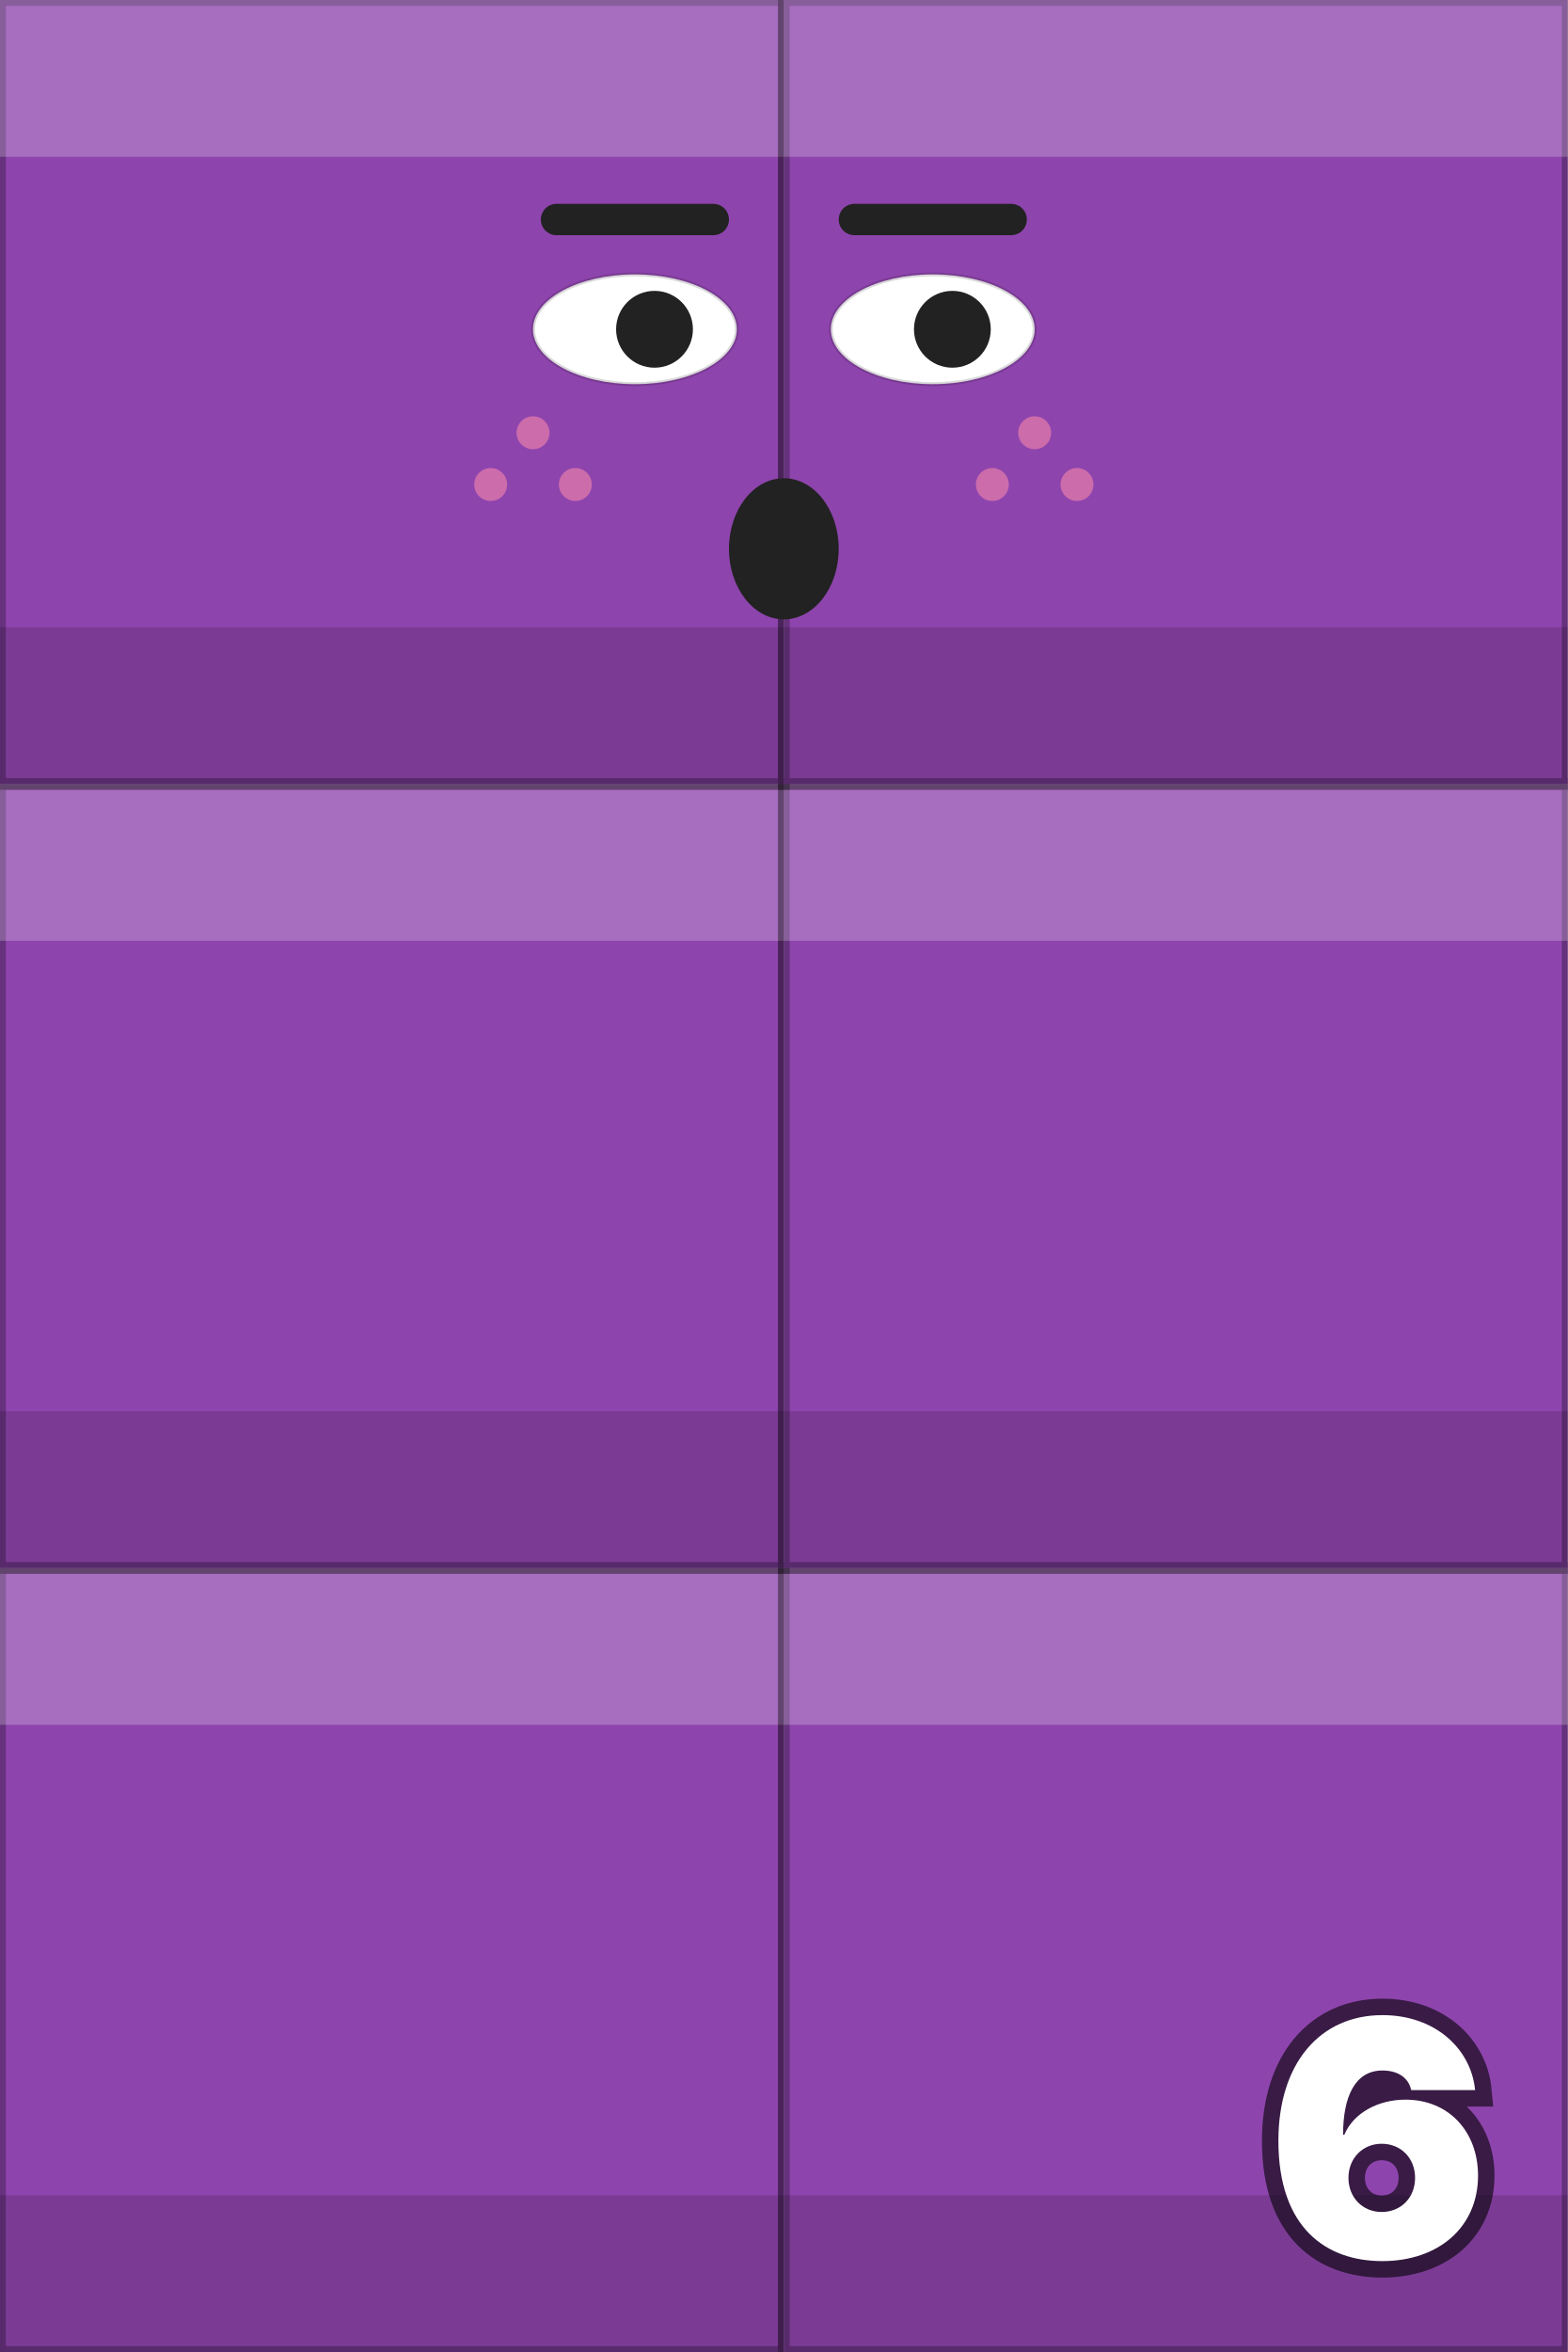
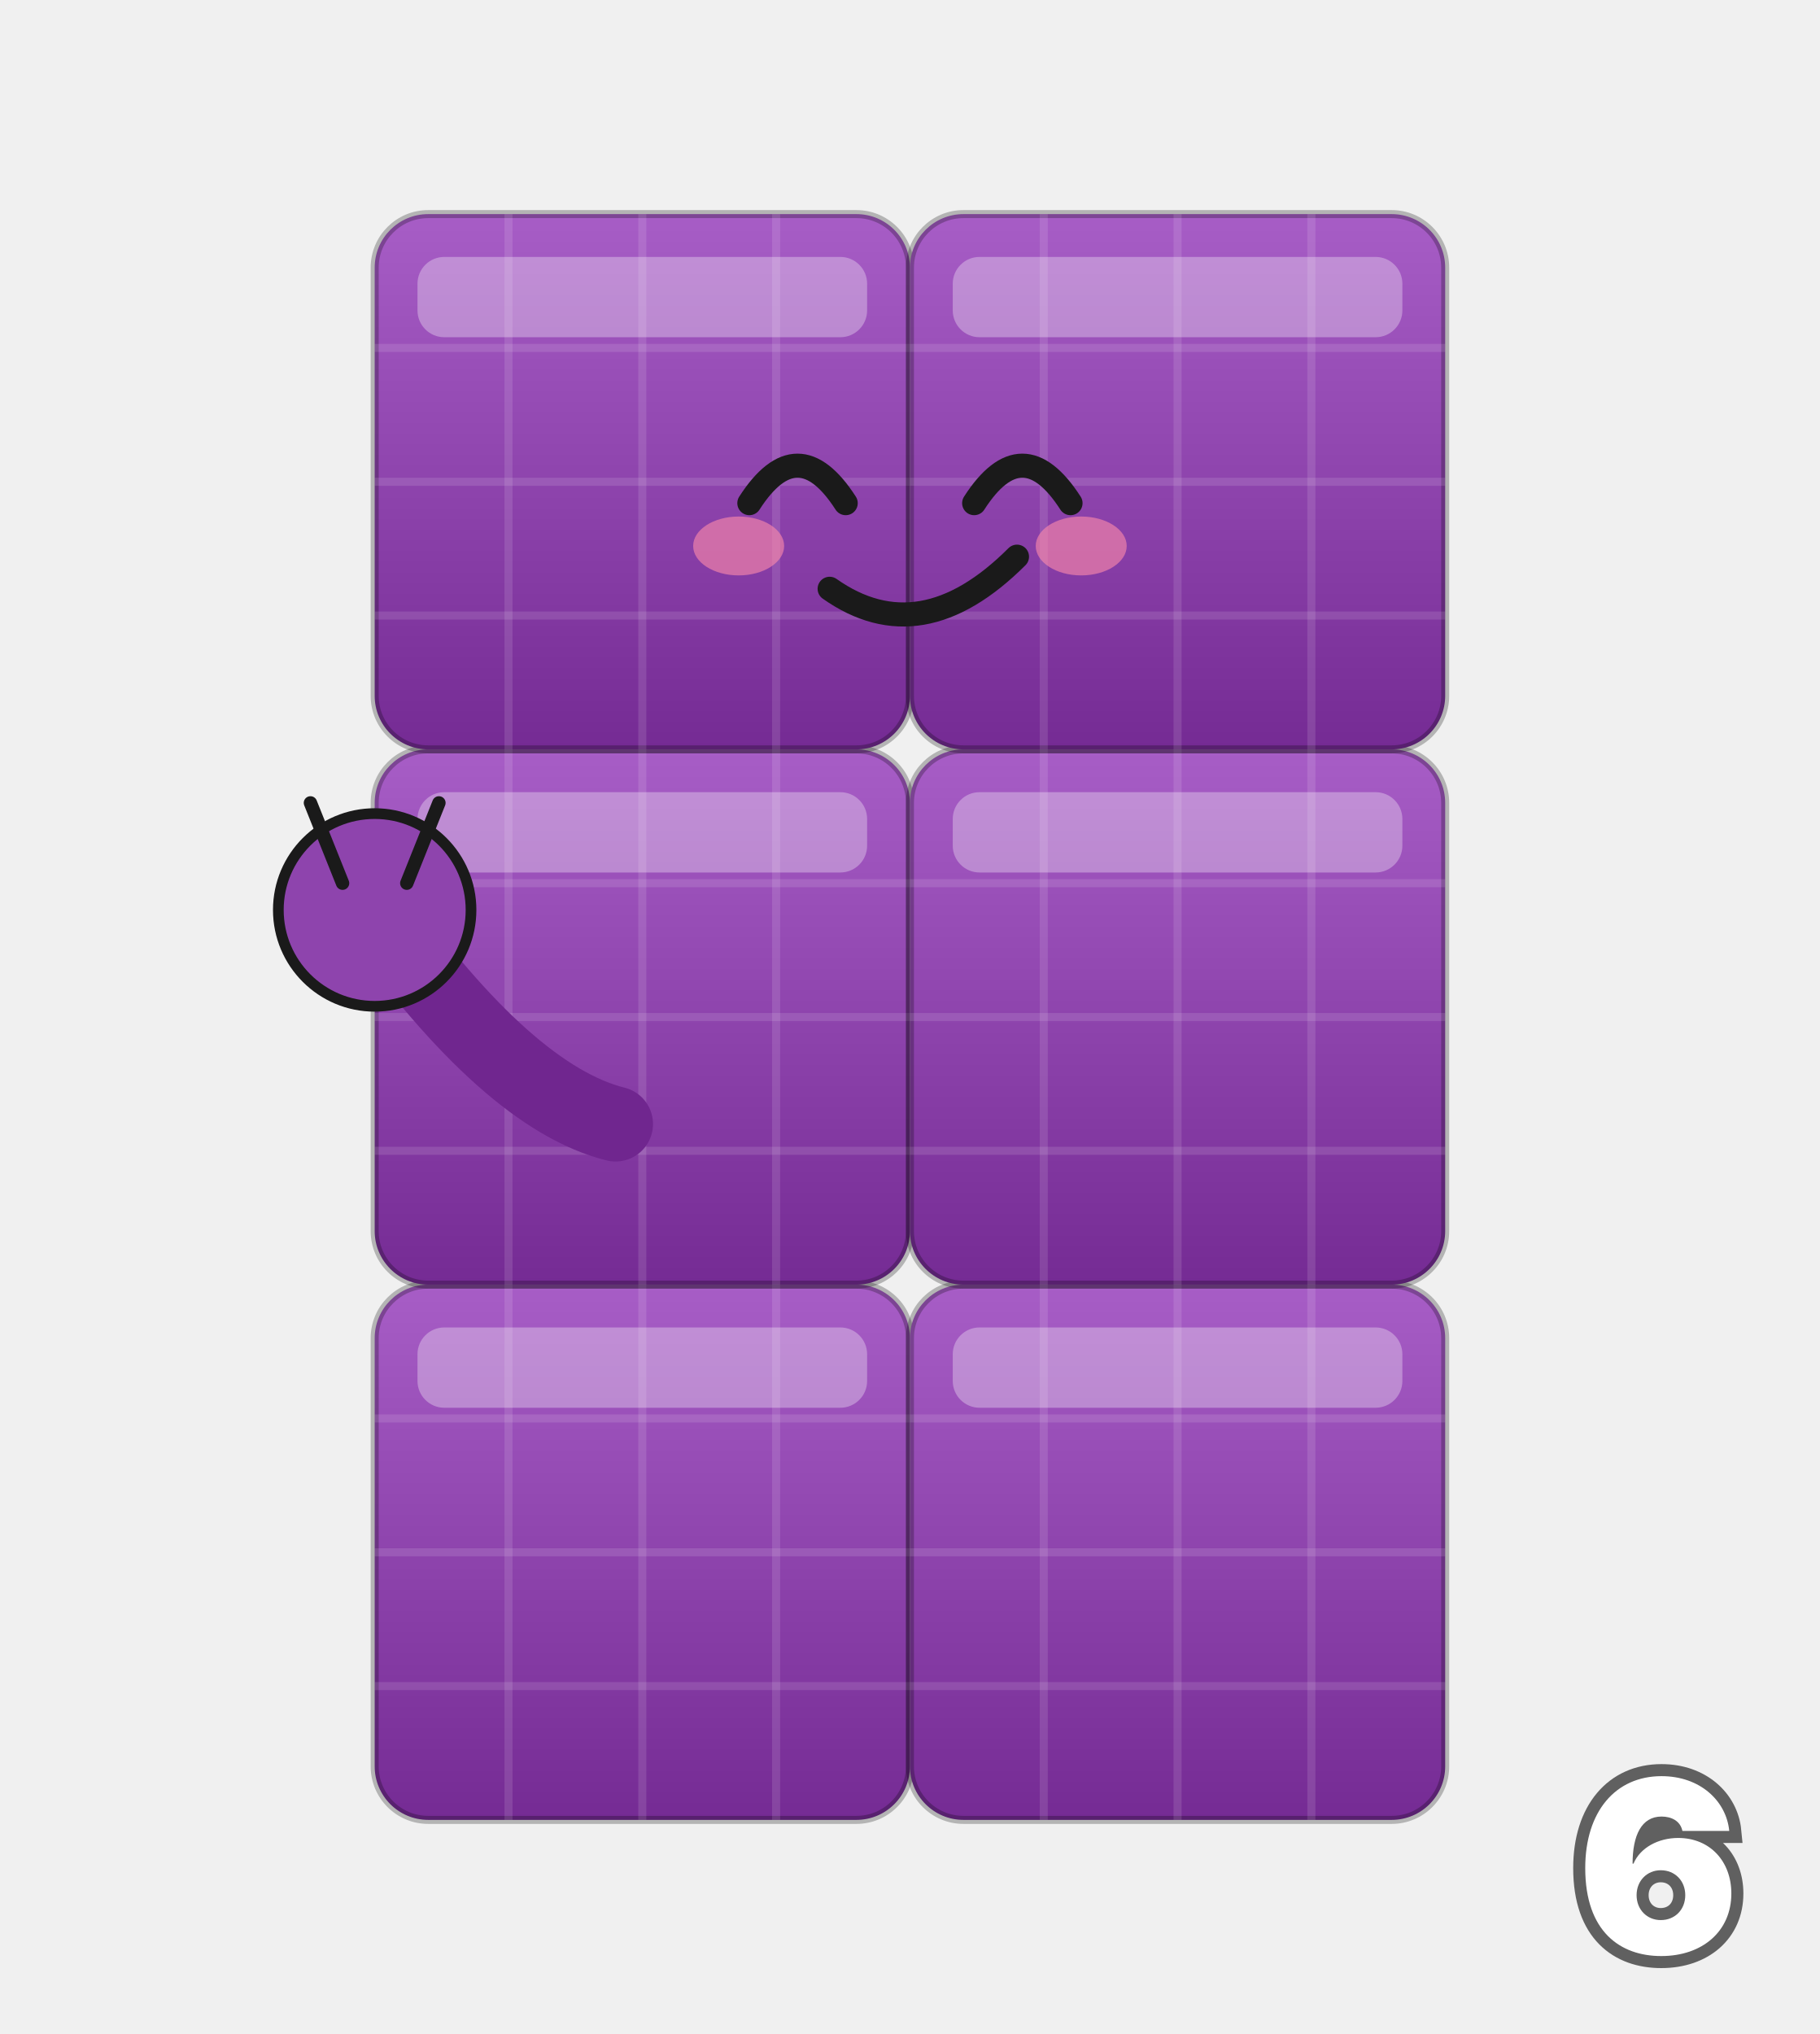
- <svg xmlns="http://www.w3.org/2000/svg" viewBox="0 0 200 300" width="200" height="300">
-   <rect x="0" y="200" width="100" height="100" fill="#8E44AD" stroke="rgba(0,0,0,0.28)" stroke-width="1.5" />
-   <rect x="0" y="200" width="100" height="20" fill="rgba(255,255,255,0.22)" />
-   <rect x="0" y="280" width="100" height="20" fill="rgba(0,0,0,0.14)" />
-   <rect x="100" y="200" width="100" height="100" fill="#8E44AD" stroke="rgba(0,0,0,0.28)" stroke-width="1.5" />
-   <rect x="100" y="200" width="100" height="20" fill="rgba(255,255,255,0.22)" />
-   <rect x="100" y="280" width="100" height="20" fill="rgba(0,0,0,0.14)" />
-   <rect x="0" y="100" width="100" height="100" fill="#8E44AD" stroke="rgba(0,0,0,0.28)" stroke-width="1.5" />
-   <rect x="0" y="100" width="100" height="20" fill="rgba(255,255,255,0.22)" />
-   <rect x="0" y="180" width="100" height="20" fill="rgba(0,0,0,0.14)" />
-   <rect x="100" y="100" width="100" height="100" fill="#8E44AD" stroke="rgba(0,0,0,0.28)" stroke-width="1.5" />
-   <rect x="100" y="100" width="100" height="20" fill="rgba(255,255,255,0.22)" />
-   <rect x="100" y="180" width="100" height="20" fill="rgba(0,0,0,0.14)" />
-   <rect x="0" y="0" width="100" height="100" fill="#8E44AD" stroke="rgba(0,0,0,0.28)" stroke-width="1.5" />
-   <rect x="0" y="0" width="100" height="20" fill="rgba(255,255,255,0.22)" />
-   <rect x="0" y="80" width="100" height="20" fill="rgba(0,0,0,0.14)" />
-   <rect x="100" y="0" width="100" height="100" fill="#8E44AD" stroke="rgba(0,0,0,0.28)" stroke-width="1.5" />
-   <rect x="100" y="0" width="100" height="20" fill="rgba(255,255,255,0.22)" />
-   <rect x="100" y="80" width="100" height="20" fill="rgba(0,0,0,0.14)" />
-   <line x1="71" y1="28" x2="91" y2="28" stroke="#222" stroke-width="4" stroke-linecap="round" />
-   <line x1="109" y1="28" x2="129" y2="28" stroke="#222" stroke-width="4" stroke-linecap="round" />
-   <ellipse cx="81" cy="42" rx="13" ry="7" fill="white" stroke="rgba(0,0,0,0.15)" stroke-width="0.5" />
-   <ellipse cx="119" cy="42" rx="13" ry="7" fill="white" stroke="rgba(0,0,0,0.15)" stroke-width="0.5" />
-   <circle cx="83.5" cy="42" r="4.9" fill="#222" />
-   <circle cx="121.5" cy="42" r="4.9" fill="#222" />
-   <circle cx="68" cy="55.2" r="2.1" fill="rgba(255,140,170,0.55)" />
-   <circle cx="62.6" cy="61.8" r="2.1" fill="rgba(255,140,170,0.55)" />
-   <circle cx="73.4" cy="61.8" r="2.1" fill="rgba(255,140,170,0.55)" />
-   <circle cx="132" cy="55.2" r="2.1" fill="rgba(255,140,170,0.55)" />
-   <circle cx="137.4" cy="61.8" r="2.1" fill="rgba(255,140,170,0.55)" />
-   <circle cx="126.6" cy="61.8" r="2.1" fill="rgba(255,140,170,0.55)" />
-   <ellipse cx="100" cy="70" rx="7" ry="9" fill="#222" />
-   <text x="190" y="288" font-family="-apple-system, BlinkMacSystemFont, 'Segoe UI', sans-serif" font-weight="900" font-size="42" fill="white" stroke="rgba(0,0,0,0.6)" stroke-width="4.2" paint-order="stroke fill" text-anchor="end">6</text>
+ <svg xmlns="http://www.w3.org/2000/svg" viewBox="0 0 340 380" width="340" height="380">
+   <defs>
+     <linearGradient id="grad-6" x1="0%" y1="0%" x2="0%" y2="100%">
+       <stop offset="0%" stop-color="#a75dc6" />
+       <stop offset="50%" stop-color="#8E44AD" />
+       <stop offset="100%" stop-color="#752b94" />
+     </linearGradient>
+   </defs>
+   <rect x="70" y="240" width="100" height="100" rx="10" fill="url(#grad-6)" stroke="rgba(0,0,0,0.25)" stroke-width="1.5" />
+   <line x1="70" y1="265" x2="170" y2="265" stroke="rgba(255,255,255,0.12)" stroke-width="1.5" />
+   <line x1="95" y1="240" x2="95" y2="340" stroke="rgba(255,255,255,0.12)" stroke-width="1.5" />
+   <line x1="70" y1="290" x2="170" y2="290" stroke="rgba(255,255,255,0.12)" stroke-width="1.5" />
+   <line x1="120" y1="240" x2="120" y2="340" stroke="rgba(255,255,255,0.12)" stroke-width="1.5" />
+   <line x1="70" y1="315" x2="170" y2="315" stroke="rgba(255,255,255,0.12)" stroke-width="1.5" />
+   <line x1="145" y1="240" x2="145" y2="340" stroke="rgba(255,255,255,0.12)" stroke-width="1.5" />
+   <rect x="78" y="248" width="84" height="15" rx="5" fill="rgba(255,255,255,0.32)" />
+   <rect x="170" y="240" width="100" height="100" rx="10" fill="url(#grad-6)" stroke="rgba(0,0,0,0.25)" stroke-width="1.5" />
+   <line x1="170" y1="265" x2="270" y2="265" stroke="rgba(255,255,255,0.12)" stroke-width="1.5" />
+   <line x1="195" y1="240" x2="195" y2="340" stroke="rgba(255,255,255,0.12)" stroke-width="1.5" />
+   <line x1="170" y1="290" x2="270" y2="290" stroke="rgba(255,255,255,0.12)" stroke-width="1.5" />
+   <line x1="220" y1="240" x2="220" y2="340" stroke="rgba(255,255,255,0.12)" stroke-width="1.5" />
+   <line x1="170" y1="315" x2="270" y2="315" stroke="rgba(255,255,255,0.12)" stroke-width="1.5" />
+   <line x1="245" y1="240" x2="245" y2="340" stroke="rgba(255,255,255,0.12)" stroke-width="1.5" />
+   <rect x="178" y="248" width="84" height="15" rx="5" fill="rgba(255,255,255,0.32)" />
+   <rect x="70" y="140" width="100" height="100" rx="10" fill="url(#grad-6)" stroke="rgba(0,0,0,0.25)" stroke-width="1.5" />
+   <line x1="70" y1="165" x2="170" y2="165" stroke="rgba(255,255,255,0.12)" stroke-width="1.5" />
+   <line x1="95" y1="140" x2="95" y2="240" stroke="rgba(255,255,255,0.12)" stroke-width="1.5" />
+   <line x1="70" y1="190" x2="170" y2="190" stroke="rgba(255,255,255,0.12)" stroke-width="1.5" />
+   <line x1="120" y1="140" x2="120" y2="240" stroke="rgba(255,255,255,0.12)" stroke-width="1.5" />
+   <line x1="70" y1="215" x2="170" y2="215" stroke="rgba(255,255,255,0.12)" stroke-width="1.5" />
+   <line x1="145" y1="140" x2="145" y2="240" stroke="rgba(255,255,255,0.12)" stroke-width="1.5" />
+   <rect x="78" y="148" width="84" height="15" rx="5" fill="rgba(255,255,255,0.32)" />
+   <rect x="170" y="140" width="100" height="100" rx="10" fill="url(#grad-6)" stroke="rgba(0,0,0,0.25)" stroke-width="1.5" />
+   <line x1="170" y1="165" x2="270" y2="165" stroke="rgba(255,255,255,0.12)" stroke-width="1.5" />
+   <line x1="195" y1="140" x2="195" y2="240" stroke="rgba(255,255,255,0.12)" stroke-width="1.5" />
+   <line x1="170" y1="190" x2="270" y2="190" stroke="rgba(255,255,255,0.12)" stroke-width="1.5" />
+   <line x1="220" y1="140" x2="220" y2="240" stroke="rgba(255,255,255,0.12)" stroke-width="1.5" />
+   <line x1="170" y1="215" x2="270" y2="215" stroke="rgba(255,255,255,0.12)" stroke-width="1.5" />
+   <line x1="245" y1="140" x2="245" y2="240" stroke="rgba(255,255,255,0.12)" stroke-width="1.5" />
+   <rect x="178" y="148" width="84" height="15" rx="5" fill="rgba(255,255,255,0.32)" />
+   <rect x="70" y="40" width="100" height="100" rx="10" fill="url(#grad-6)" stroke="rgba(0,0,0,0.25)" stroke-width="1.5" />
+   <line x1="70" y1="65" x2="170" y2="65" stroke="rgba(255,255,255,0.12)" stroke-width="1.5" />
+   <line x1="95" y1="40" x2="95" y2="140" stroke="rgba(255,255,255,0.12)" stroke-width="1.5" />
+   <line x1="70" y1="90" x2="170" y2="90" stroke="rgba(255,255,255,0.12)" stroke-width="1.5" />
+   <line x1="120" y1="40" x2="120" y2="140" stroke="rgba(255,255,255,0.12)" stroke-width="1.5" />
+   <line x1="70" y1="115" x2="170" y2="115" stroke="rgba(255,255,255,0.12)" stroke-width="1.5" />
+   <line x1="145" y1="40" x2="145" y2="140" stroke="rgba(255,255,255,0.12)" stroke-width="1.5" />
+   <rect x="78" y="48" width="84" height="15" rx="5" fill="rgba(255,255,255,0.32)" />
+   <rect x="170" y="40" width="100" height="100" rx="10" fill="url(#grad-6)" stroke="rgba(0,0,0,0.25)" stroke-width="1.5" />
+   <line x1="170" y1="65" x2="270" y2="65" stroke="rgba(255,255,255,0.12)" stroke-width="1.5" />
+   <line x1="195" y1="40" x2="195" y2="140" stroke="rgba(255,255,255,0.12)" stroke-width="1.5" />
+   <line x1="170" y1="90" x2="270" y2="90" stroke="rgba(255,255,255,0.12)" stroke-width="1.5" />
+   <line x1="220" y1="40" x2="220" y2="140" stroke="rgba(255,255,255,0.12)" stroke-width="1.5" />
+   <line x1="170" y1="115" x2="270" y2="115" stroke="rgba(255,255,255,0.12)" stroke-width="1.5" />
+   <line x1="245" y1="40" x2="245" y2="140" stroke="rgba(255,255,255,0.12)" stroke-width="1.5" />
+   <rect x="178" y="48" width="84" height="15" rx="5" fill="rgba(255,255,255,0.32)" />
+   <path d="M 115 210 Q 95 205, 70 170" stroke="#70268f" stroke-width="14" fill="none" stroke-linecap="round" />
+   <circle cx="70" cy="170" r="18" fill="#8E44AD" stroke="#1a1a1a" stroke-width="2" />
+   <line x1="64" y1="165" x2="58" y2="150" stroke="#1a1a1a" stroke-width="2.5" stroke-linecap="round" />
+   <line x1="76" y1="165" x2="82" y2="150" stroke="#1a1a1a" stroke-width="2.5" stroke-linecap="round" />
+   <path d="M 140 94 Q 149 80, 158 94" stroke="#1a1a1a" stroke-width="4.5" fill="none" stroke-linecap="round" />
+   <path d="M 182 94 Q 191 80, 200 94" stroke="#1a1a1a" stroke-width="4.5" fill="none" stroke-linecap="round" />
+   <ellipse cx="138" cy="102" rx="8.5" ry="5.5" fill="rgba(255,140,170,0.6)" />
+   <ellipse cx="202" cy="102" rx="8.5" ry="5.5" fill="rgba(255,140,170,0.6)" />
+   <path d="M 155 110 Q 172 122, 190 104" stroke="#1a1a1a" stroke-width="4.5" fill="none" stroke-linecap="round" />
+   <text x="325" y="365" font-family="-apple-system, BlinkMacSystemFont, 'Segoe UI', sans-serif" font-weight="900" font-size="45" fill="white" stroke="rgba(0,0,0,0.6)" stroke-width="4.5" paint-order="stroke fill" text-anchor="end">6</text>
</svg>
